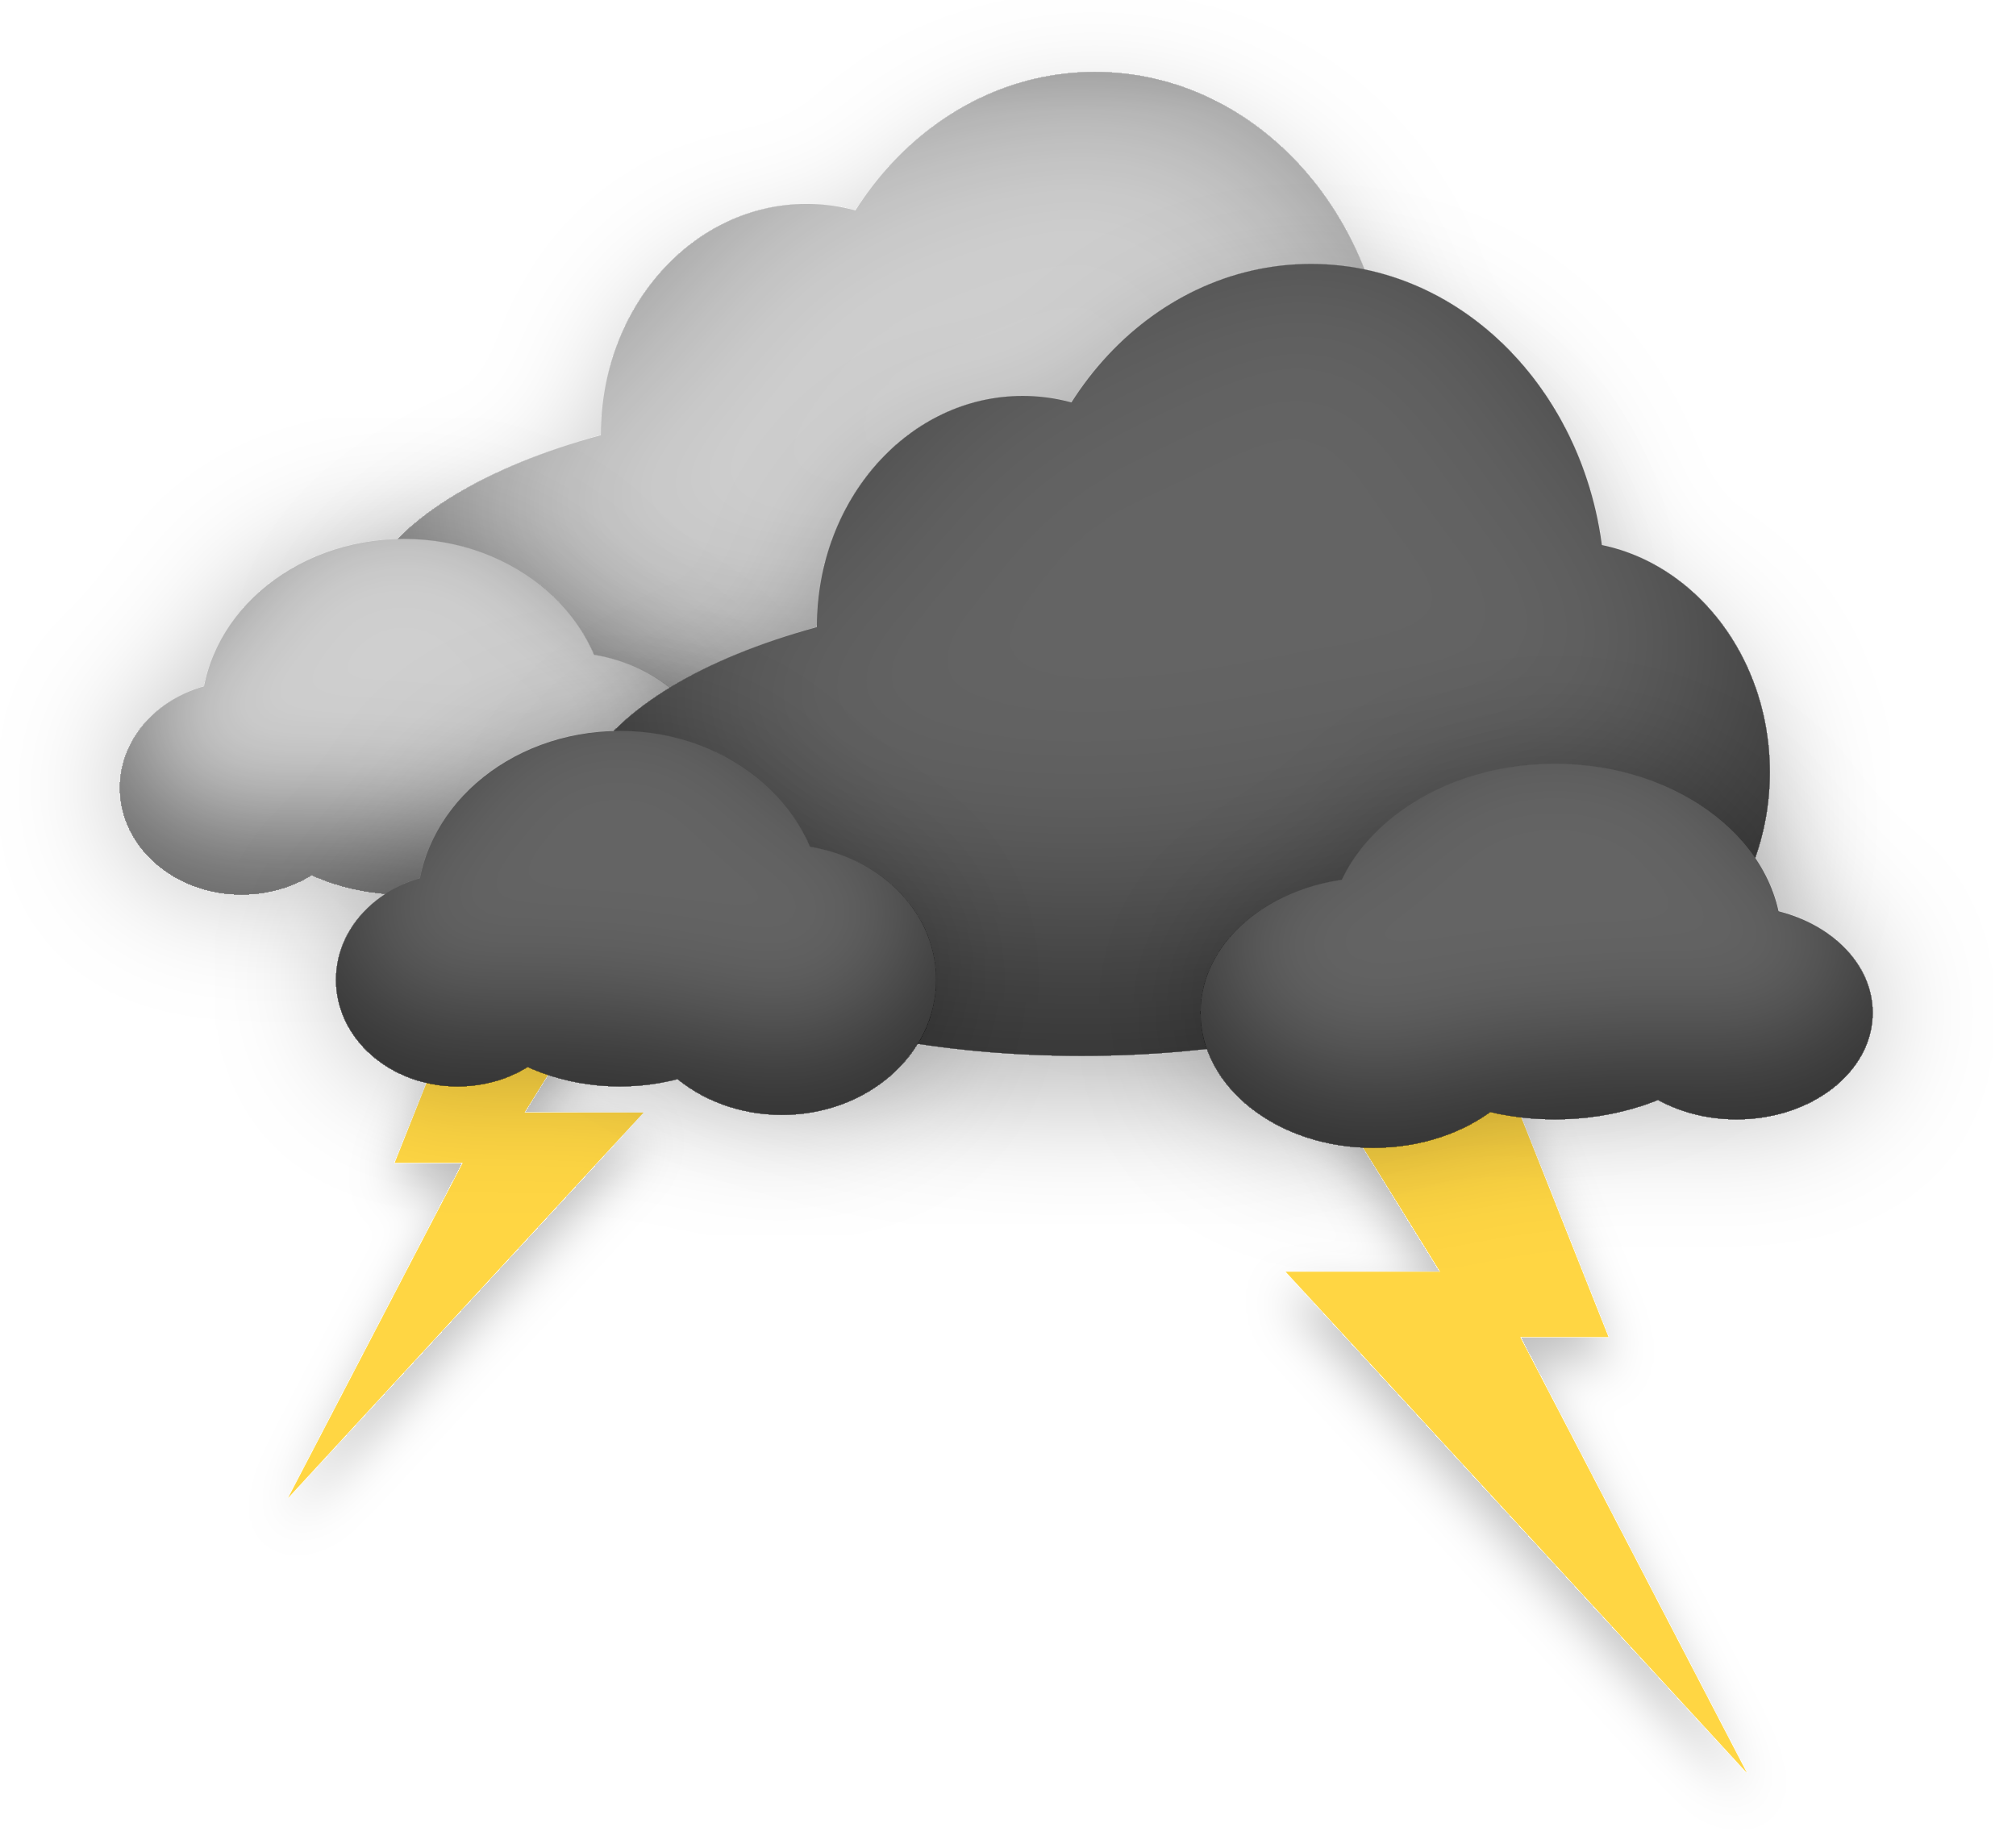
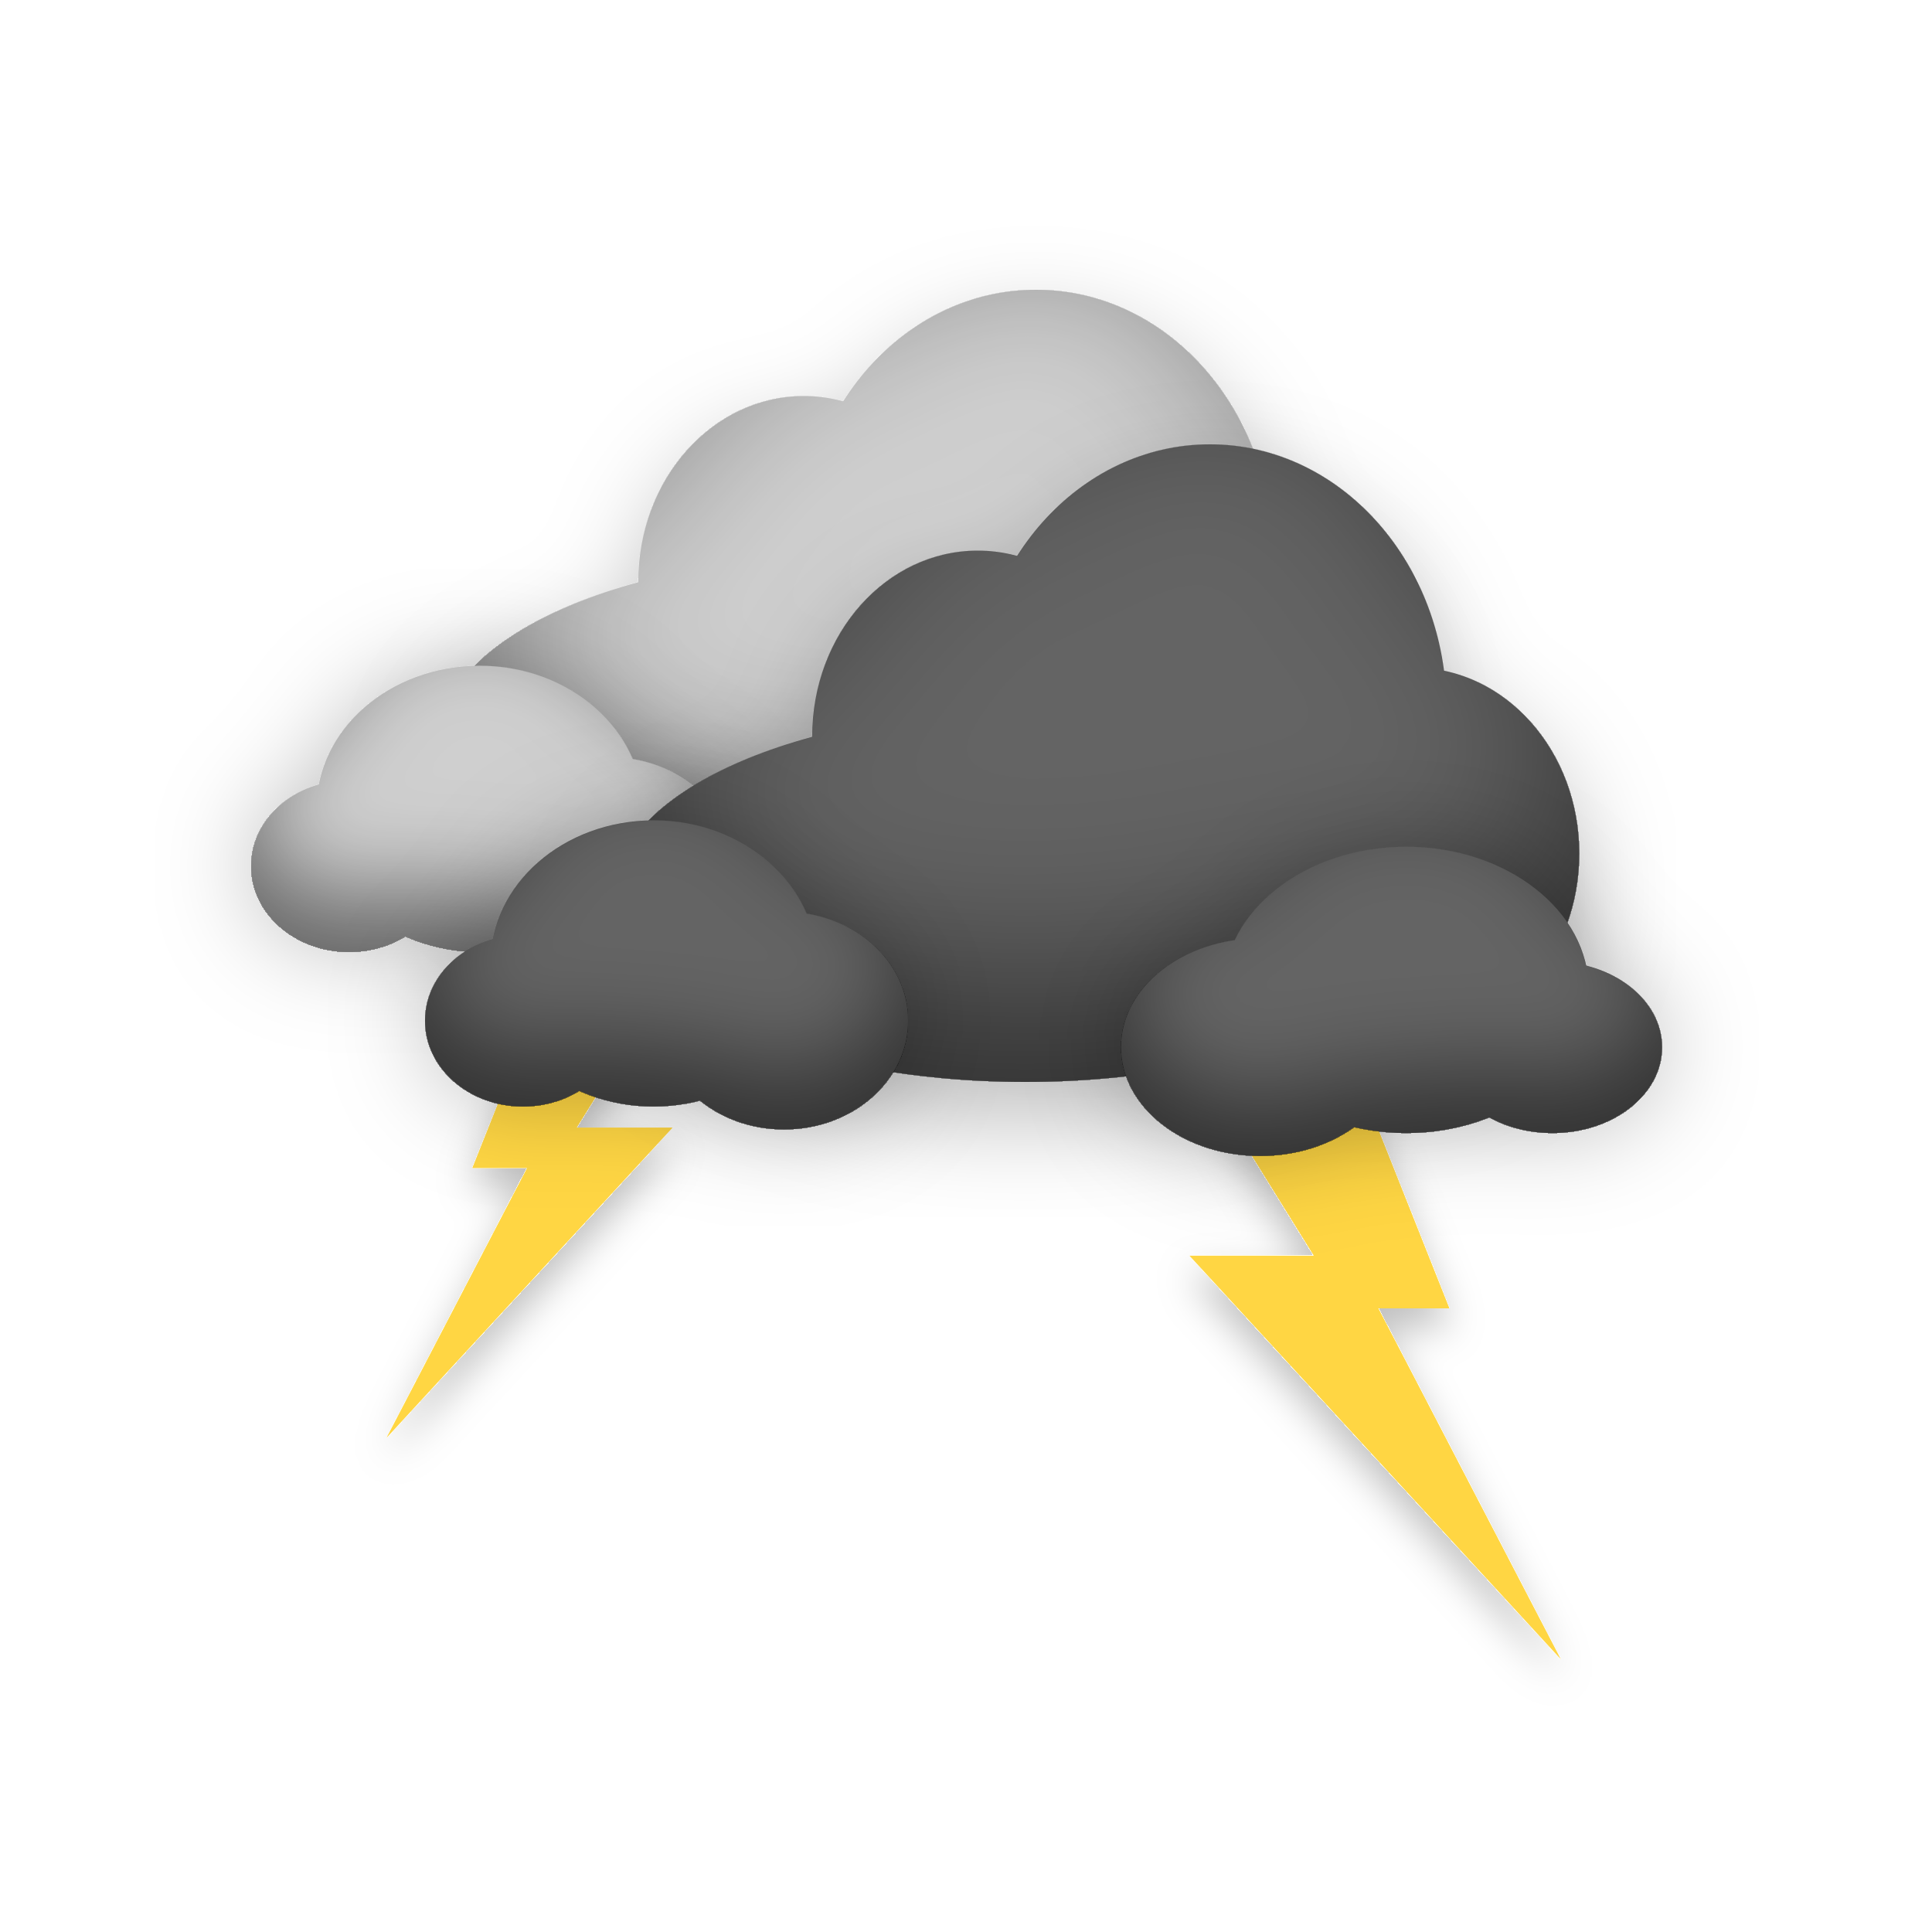
- <svg xmlns="http://www.w3.org/2000/svg" width="84" height="77" viewBox="0 0 84 77" fill="none">
+ <svg xmlns="http://www.w3.org/2000/svg" width="100" height="100" viewBox="0 0 100 100" fill="none">
  <g filter="url(#filter0_d_207_620)">
-     <path d="M16.445 48.458L21.405 36H28.299L21.856 46.362H26.817L12 62.43L19.28 48.458H16.445Z" fill="#FFD643" />
-     <path d="M67.022 55.72L60.587 39.524H51.645L60.002 52.996H53.567L72.789 73.883L63.345 55.72H67.022Z" fill="#FFD643" />
+     <path d="M24.445 60.458L29.405 48H36.298L29.856 58.362H34.817L20 74.43L27.28 60.458H24.445Z" fill="#FFD643" />
+     <path d="M75.022 67.72L68.587 51.524H59.645L68.002 64.996H61.567L80.789 85.883L71.345 67.72H75.022Z" fill="#FFD643" />
  </g>
  <g filter="url(#filter1_di_207_620)">
-     <path d="M57.879 16.75C57.879 24.344 52.393 30.5 45.624 30.5C38.856 30.5 33.37 24.344 33.37 16.75C33.37 9.156 38.856 3 45.624 3C52.393 3 57.879 9.156 57.879 16.75Z" fill="#CFCFCF" />
-     <path d="M64.742 24.175C64.742 29.491 60.901 33.8 56.164 33.8C51.426 33.8 47.585 29.491 47.585 24.175C47.585 18.859 51.426 14.55 56.164 14.55C60.901 14.55 64.742 18.859 64.742 24.175Z" fill="#CFCFCF" />
-     <path d="M42.193 18.125C42.193 23.441 38.352 27.75 33.615 27.75C28.877 27.75 25.036 23.441 25.036 18.125C25.036 12.809 28.877 8.5 33.615 8.5C38.352 8.5 42.193 12.809 42.193 18.125Z" fill="#CFCFCF" />
-     <path d="M57.389 26.375C57.389 31.691 47.842 36 36.066 36C24.289 36 14.742 31.691 14.742 26.375C14.742 21.059 24.289 16.75 36.066 16.75C47.842 16.75 57.389 21.059 57.389 26.375Z" fill="#CFCFCF" />
+     <path d="M65.879 28.75C65.879 36.344 60.393 42.5 53.624 42.5C46.856 42.5 41.37 36.344 41.37 28.75C41.37 21.156 46.856 15 53.624 15C60.393 15 65.879 21.156 65.879 28.75Z" fill="#CFCFCF" />
+     <path d="M72.742 36.175C72.742 41.491 68.901 45.8 64.164 45.8C59.426 45.8 55.585 41.491 55.585 36.175C55.585 30.859 59.426 26.55 64.164 26.55C68.901 26.55 72.742 30.859 72.742 36.175Z" fill="#CFCFCF" />
+     <path d="M50.193 30.125C50.193 35.441 46.352 39.75 41.615 39.75C36.877 39.75 33.036 35.441 33.036 30.125C33.036 24.809 36.877 20.5 41.615 20.5C46.352 20.5 50.193 24.809 50.193 30.125Z" fill="#CFCFCF" />
+     <path d="M65.389 38.375C65.389 43.691 55.842 48 44.066 48C32.289 48 22.742 43.691 22.742 38.375C22.742 33.059 32.289 28.75 44.066 28.75C55.842 28.75 65.389 33.059 65.389 38.375Z" fill="#CFCFCF" />
  </g>
  <g filter="url(#filter2_di_207_620)">
-     <path d="M30 32.829C30 35.938 27.126 38.459 23.581 38.459C20.036 38.459 17.162 35.938 17.162 32.829C17.162 29.72 20.036 27.199 23.581 27.199C27.126 27.199 30 29.72 30 32.829Z" fill="#CFCFCF" />
-     <path d="M15.135 32.829C15.135 35.283 12.866 37.273 10.068 37.273C7.269 37.273 5 35.283 5 32.829C5 30.374 7.269 28.384 10.068 28.384C12.866 28.384 15.135 30.374 15.135 32.829Z" fill="#CFCFCF" />
-     <path d="M25.27 29.866C25.27 33.957 21.489 37.273 16.824 37.273C12.16 37.273 8.378 33.957 8.378 29.866C8.378 25.775 12.16 22.459 16.824 22.459C21.489 22.459 25.27 25.775 25.27 29.866Z" fill="#CFCFCF" />
+     <path d="M38 44.829C38 47.938 35.126 50.459 31.581 50.459C28.036 50.459 25.162 47.938 25.162 44.829C25.162 41.72 28.036 39.199 31.581 39.199C35.126 39.199 38 41.72 38 44.829Z" fill="#CFCFCF" />
+     <path d="M23.135 44.829C23.135 47.283 20.866 49.273 18.068 49.273C15.269 49.273 13 47.283 13 44.829C13 42.374 15.269 40.384 18.068 40.384C20.866 40.384 23.135 42.374 23.135 44.829Z" fill="#CFCFCF" />
+     <path d="M33.27 41.866C33.27 45.957 29.489 49.273 24.824 49.273C20.16 49.273 16.378 45.957 16.378 41.866C16.378 37.775 20.16 34.459 24.824 34.459C29.489 34.459 33.27 37.775 33.27 41.866Z" fill="#CFCFCF" />
  </g>
  <g filter="url(#filter3_di_207_620)">
-     <path d="M41.028 34.202C41.028 37.311 44.247 39.831 48.218 39.831C52.188 39.831 55.407 37.311 55.407 34.202C55.407 31.093 52.188 28.572 48.218 28.572C44.247 28.572 41.028 31.093 41.028 34.202Z" fill="#CFCFCF" />
-     <path d="M57.677 34.202C57.677 36.657 60.218 38.646 63.353 38.646C66.487 38.646 69.028 36.657 69.028 34.202C69.028 31.747 66.487 29.758 63.353 29.758C60.218 29.758 57.677 31.747 57.677 34.202Z" fill="#CFCFCF" />
-     <path d="M46.326 31.239C46.326 35.33 50.561 38.646 55.785 38.646C61.009 38.646 65.245 35.33 65.245 31.239C65.245 27.148 61.009 23.831 55.785 23.831C50.561 23.831 46.326 27.148 46.326 31.239Z" fill="#CFCFCF" />
+     <path d="M49.028 46.202C49.028 49.311 52.247 51.831 56.218 51.831C60.188 51.831 63.407 49.311 63.407 46.202C63.407 43.093 60.188 40.572 56.218 40.572C52.247 40.572 49.028 43.093 49.028 46.202Z" fill="#CFCFCF" />
+     <path d="M65.677 46.202C65.677 48.657 68.218 50.646 71.353 50.646C74.487 50.646 77.028 48.657 77.028 46.202C77.028 43.747 74.487 41.758 71.353 41.758C68.218 41.758 65.677 43.747 65.677 46.202Z" fill="#CFCFCF" />
+     <path d="M54.326 43.239C54.326 47.33 58.561 50.646 63.785 50.646C69.009 50.646 73.245 47.33 73.245 43.239C73.245 39.148 69.009 35.831 63.785 35.831C58.561 35.831 54.326 39.148 54.326 43.239Z" fill="#CFCFCF" />
  </g>
  <g filter="url(#filter4_di_207_620)">
-     <path d="M66.879 24.75C66.879 32.344 61.393 38.5 54.624 38.5C47.856 38.5 42.37 32.344 42.37 24.75C42.37 17.156 47.856 11 54.624 11C61.393 11 66.879 17.156 66.879 24.75Z" fill="#646464" />
-     <path d="M73.742 32.175C73.742 37.491 69.901 41.8 65.164 41.8C60.426 41.8 56.585 37.491 56.585 32.175C56.585 26.859 60.426 22.55 65.164 22.55C69.901 22.55 73.742 26.859 73.742 32.175Z" fill="#646464" />
-     <path d="M51.193 26.125C51.193 31.441 47.352 35.75 42.615 35.75C37.877 35.75 34.036 31.441 34.036 26.125C34.036 20.809 37.877 16.5 42.615 16.5C47.352 16.5 51.193 20.809 51.193 26.125Z" fill="#646464" />
-     <path d="M66.389 34.375C66.389 39.691 56.842 44 45.066 44C33.289 44 23.742 39.691 23.742 34.375C23.742 29.059 33.289 24.75 45.066 24.75C56.842 24.75 66.389 29.059 66.389 34.375Z" fill="#646464" />
+     <path d="M74.879 36.75C74.879 44.344 69.393 50.5 62.624 50.5C55.856 50.5 50.37 44.344 50.37 36.75C50.37 29.156 55.856 23 62.624 23C69.393 23 74.879 29.156 74.879 36.75Z" fill="#646464" />
+     <path d="M81.742 44.175C81.742 49.491 77.901 53.8 73.164 53.8C68.426 53.8 64.585 49.491 64.585 44.175C64.585 38.859 68.426 34.55 73.164 34.55C77.901 34.55 81.742 38.859 81.742 44.175Z" fill="#646464" />
+     <path d="M59.193 38.125C59.193 43.441 55.352 47.75 50.615 47.75C45.877 47.75 42.036 43.441 42.036 38.125C42.036 32.809 45.877 28.5 50.615 28.5C55.352 28.5 59.193 32.809 59.193 38.125Z" fill="#646464" />
+     <path d="M74.389 46.375C74.389 51.691 64.842 56 53.066 56C41.289 56 31.742 51.691 31.742 46.375C31.742 41.059 41.289 36.75 53.066 36.75C64.842 36.75 74.389 41.059 74.389 46.375Z" fill="#646464" />
  </g>
  <g filter="url(#filter5_di_207_620)">
-     <path d="M39 40.829C39 43.938 36.126 46.459 32.581 46.459C29.036 46.459 26.162 43.938 26.162 40.829C26.162 37.72 29.036 35.199 32.581 35.199C36.126 35.199 39 37.72 39 40.829Z" fill="#646464" />
-     <path d="M24.135 40.829C24.135 43.283 21.866 45.273 19.068 45.273C16.269 45.273 14 43.283 14 40.829C14 38.374 16.269 36.384 19.068 36.384C21.866 36.384 24.135 38.374 24.135 40.829Z" fill="#646464" />
-     <path d="M34.27 37.866C34.27 41.957 30.489 45.273 25.824 45.273C21.16 45.273 17.378 41.957 17.378 37.866C17.378 33.775 21.16 30.459 25.824 30.459C30.489 30.459 34.27 33.775 34.27 37.866Z" fill="#646464" />
+     <path d="M47 52.829C47 55.938 44.126 58.459 40.581 58.459C37.036 58.459 34.162 55.938 34.162 52.829C34.162 49.72 37.036 47.199 40.581 47.199C44.126 47.199 47 49.72 47 52.829Z" fill="#646464" />
+     <path d="M32.135 52.829C32.135 55.283 29.866 57.273 27.068 57.273C24.269 57.273 22 55.283 22 52.829C22 50.374 24.269 48.384 27.068 48.384C29.866 48.384 32.135 50.374 32.135 52.829Z" fill="#646464" />
+     <path d="M42.27 49.866C42.27 53.957 38.489 57.273 33.824 57.273C29.16 57.273 25.378 53.957 25.378 49.866C25.378 45.775 29.16 42.459 33.824 42.459C38.489 42.459 42.27 45.775 42.27 49.866Z" fill="#646464" />
  </g>
  <g filter="url(#filter6_di_207_620)">
-     <path d="M50.028 42.202C50.028 45.311 53.247 47.831 57.218 47.831C61.188 47.831 64.407 45.311 64.407 42.202C64.407 39.093 61.188 36.572 57.218 36.572C53.247 36.572 50.028 39.093 50.028 42.202Z" fill="#646464" />
-     <path d="M66.677 42.202C66.677 44.657 69.218 46.646 72.353 46.646C75.487 46.646 78.028 44.657 78.028 42.202C78.028 39.747 75.487 37.758 72.353 37.758C69.218 37.758 66.677 39.747 66.677 42.202Z" fill="#646464" />
-     <path d="M55.326 39.239C55.326 43.33 59.561 46.646 64.785 46.646C70.009 46.646 74.245 43.33 74.245 39.239C74.245 35.148 70.009 31.831 64.785 31.831C59.561 31.831 55.326 35.148 55.326 39.239Z" fill="#646464" />
+     <path d="M58.028 54.202C58.028 57.311 61.247 59.831 65.218 59.831C69.188 59.831 72.407 57.311 72.407 54.202C72.407 51.093 69.188 48.572 65.218 48.572C61.247 48.572 58.028 51.093 58.028 54.202Z" fill="#646464" />
+     <path d="M74.677 54.202C74.677 56.657 77.218 58.646 80.353 58.646C83.487 58.646 86.028 56.657 86.028 54.202C86.028 51.747 83.487 49.758 80.353 49.758C77.218 49.758 74.677 51.747 74.677 54.202Z" fill="#646464" />
+     <path d="M63.326 51.239C63.326 55.33 67.561 58.646 72.785 58.646C78.009 58.646 82.245 55.33 82.245 51.239C82.245 47.148 78.009 43.831 72.785 43.831C67.561 43.831 63.326 47.148 63.326 51.239Z" fill="#646464" />
  </g>
  <defs>
-     <filter id="filter0_d_207_620" x="10" y="35" width="64.789" height="41.883" filterUnits="userSpaceOnUse" color-interpolation-filters="sRGB">
+     <filter id="filter0_d_207_620" x="18" y="47" width="64.789" height="41.883" filterUnits="userSpaceOnUse" color-interpolation-filters="sRGB">
      <feFlood flood-opacity="0" result="BackgroundImageFix" />
      <feColorMatrix in="SourceAlpha" type="matrix" values="0 0 0 0 0 0 0 0 0 0 0 0 0 0 0 0 0 0 127 0" result="hardAlpha" />
      <feOffset dy="1" />
      <feGaussianBlur stdDeviation="1" />
      <feComposite in2="hardAlpha" operator="out" />
      <feColorMatrix type="matrix" values="0 0 0 0 0 0 0 0 0 0 0 0 0 0 0 0 0 0 0.25 0" />
      <feBlend mode="normal" in2="BackgroundImageFix" result="effect1_dropShadow_207_620" />
      <feBlend mode="normal" in="SourceGraphic" in2="effect1_dropShadow_207_620" result="shape" />
    </filter>
-     <filter id="filter1_di_207_620" x="9.742" y="-2" width="60" height="45" filterUnits="userSpaceOnUse" color-interpolation-filters="sRGB">
+     <filter id="filter1_di_207_620" x="17.742" y="10" width="60" height="45" filterUnits="userSpaceOnUse" color-interpolation-filters="sRGB">
      <feFlood flood-opacity="0" result="BackgroundImageFix" />
      <feColorMatrix in="SourceAlpha" type="matrix" values="0 0 0 0 0 0 0 0 0 0 0 0 0 0 0 0 0 0 127 0" result="hardAlpha" />
      <feOffset dy="2" />
      <feGaussianBlur stdDeviation="2.5" />
      <feComposite in2="hardAlpha" operator="out" />
      <feColorMatrix type="matrix" values="0 0 0 0 0 0 0 0 0 0 0 0 0 0 0 0 0 0 0.25 0" />
      <feBlend mode="normal" in2="BackgroundImageFix" result="effect1_dropShadow_207_620" />
      <feBlend mode="normal" in="SourceGraphic" in2="effect1_dropShadow_207_620" result="shape" />
      <feColorMatrix in="SourceAlpha" type="matrix" values="0 0 0 0 0 0 0 0 0 0 0 0 0 0 0 0 0 0 127 0" result="hardAlpha" />
      <feOffset dy="-5" />
      <feGaussianBlur stdDeviation="5" />
      <feComposite in2="hardAlpha" operator="arithmetic" k2="-1" k3="1" />
      <feColorMatrix type="matrix" values="0 0 0 0 0 0 0 0 0 0 0 0 0 0 0 0 0 0 0.5 0" />
      <feBlend mode="normal" in2="shape" result="effect2_innerShadow_207_620" />
    </filter>
-     <filter id="filter2_di_207_620" x="0" y="17.459" width="35" height="26" filterUnits="userSpaceOnUse" color-interpolation-filters="sRGB">
+     <filter id="filter2_di_207_620" x="8" y="29.459" width="35" height="26" filterUnits="userSpaceOnUse" color-interpolation-filters="sRGB">
      <feFlood flood-opacity="0" result="BackgroundImageFix" />
      <feColorMatrix in="SourceAlpha" type="matrix" values="0 0 0 0 0 0 0 0 0 0 0 0 0 0 0 0 0 0 127 0" result="hardAlpha" />
      <feOffset />
      <feGaussianBlur stdDeviation="2.5" />
      <feComposite in2="hardAlpha" operator="out" />
      <feColorMatrix type="matrix" values="0 0 0 0 0 0 0 0 0 0 0 0 0 0 0 0 0 0 0.25 0" />
      <feBlend mode="normal" in2="BackgroundImageFix" result="effect1_dropShadow_207_620" />
      <feBlend mode="normal" in="SourceGraphic" in2="effect1_dropShadow_207_620" result="shape" />
      <feColorMatrix in="SourceAlpha" type="matrix" values="0 0 0 0 0 0 0 0 0 0 0 0 0 0 0 0 0 0 127 0" result="hardAlpha" />
      <feOffset dy="-2.75" />
      <feGaussianBlur stdDeviation="2.5" />
      <feComposite in2="hardAlpha" operator="arithmetic" k2="-1" k3="1" />
      <feColorMatrix type="matrix" values="0 0 0 0 0 0 0 0 0 0 0 0 0 0 0 0 0 0 0.5 0" />
      <feBlend mode="normal" in2="shape" result="effect2_innerShadow_207_620" />
    </filter>
-     <filter id="filter3_di_207_620" x="36.028" y="18.831" width="38" height="26" filterUnits="userSpaceOnUse" color-interpolation-filters="sRGB">
+     <filter id="filter3_di_207_620" x="44.028" y="30.831" width="38" height="26" filterUnits="userSpaceOnUse" color-interpolation-filters="sRGB">
      <feFlood flood-opacity="0" result="BackgroundImageFix" />
      <feColorMatrix in="SourceAlpha" type="matrix" values="0 0 0 0 0 0 0 0 0 0 0 0 0 0 0 0 0 0 127 0" result="hardAlpha" />
      <feOffset />
      <feGaussianBlur stdDeviation="2.5" />
      <feComposite in2="hardAlpha" operator="out" />
      <feColorMatrix type="matrix" values="0 0 0 0 0 0 0 0 0 0 0 0 0 0 0 0 0 0 0.25 0" />
      <feBlend mode="normal" in2="BackgroundImageFix" result="effect1_dropShadow_207_620" />
      <feBlend mode="normal" in="SourceGraphic" in2="effect1_dropShadow_207_620" result="shape" />
      <feColorMatrix in="SourceAlpha" type="matrix" values="0 0 0 0 0 0 0 0 0 0 0 0 0 0 0 0 0 0 127 0" result="hardAlpha" />
      <feOffset dy="-2.75" />
      <feGaussianBlur stdDeviation="2.5" />
      <feComposite in2="hardAlpha" operator="arithmetic" k2="-1" k3="1" />
      <feColorMatrix type="matrix" values="0 0 0 0 0 0 0 0 0 0 0 0 0 0 0 0 0 0 0.5 0" />
      <feBlend mode="normal" in2="shape" result="effect2_innerShadow_207_620" />
    </filter>
-     <filter id="filter4_di_207_620" x="18.742" y="6" width="60" height="45" filterUnits="userSpaceOnUse" color-interpolation-filters="sRGB">
+     <filter id="filter4_di_207_620" x="26.742" y="18" width="60" height="45" filterUnits="userSpaceOnUse" color-interpolation-filters="sRGB">
      <feFlood flood-opacity="0" result="BackgroundImageFix" />
      <feColorMatrix in="SourceAlpha" type="matrix" values="0 0 0 0 0 0 0 0 0 0 0 0 0 0 0 0 0 0 127 0" result="hardAlpha" />
      <feOffset dy="2" />
      <feGaussianBlur stdDeviation="2.5" />
      <feComposite in2="hardAlpha" operator="out" />
      <feColorMatrix type="matrix" values="0 0 0 0 0 0 0 0 0 0 0 0 0 0 0 0 0 0 0.25 0" />
      <feBlend mode="normal" in2="BackgroundImageFix" result="effect1_dropShadow_207_620" />
      <feBlend mode="normal" in="SourceGraphic" in2="effect1_dropShadow_207_620" result="shape" />
      <feColorMatrix in="SourceAlpha" type="matrix" values="0 0 0 0 0 0 0 0 0 0 0 0 0 0 0 0 0 0 127 0" result="hardAlpha" />
      <feOffset dy="-5" />
      <feGaussianBlur stdDeviation="5" />
      <feComposite in2="hardAlpha" operator="arithmetic" k2="-1" k3="1" />
      <feColorMatrix type="matrix" values="0 0 0 0 0 0 0 0 0 0 0 0 0 0 0 0 0 0 0.5 0" />
      <feBlend mode="normal" in2="shape" result="effect2_innerShadow_207_620" />
    </filter>
-     <filter id="filter5_di_207_620" x="9" y="25.459" width="35" height="26" filterUnits="userSpaceOnUse" color-interpolation-filters="sRGB">
+     <filter id="filter5_di_207_620" x="17" y="37.459" width="35" height="26" filterUnits="userSpaceOnUse" color-interpolation-filters="sRGB">
      <feFlood flood-opacity="0" result="BackgroundImageFix" />
      <feColorMatrix in="SourceAlpha" type="matrix" values="0 0 0 0 0 0 0 0 0 0 0 0 0 0 0 0 0 0 127 0" result="hardAlpha" />
      <feOffset />
      <feGaussianBlur stdDeviation="2.5" />
      <feComposite in2="hardAlpha" operator="out" />
      <feColorMatrix type="matrix" values="0 0 0 0 0 0 0 0 0 0 0 0 0 0 0 0 0 0 0.25 0" />
      <feBlend mode="normal" in2="BackgroundImageFix" result="effect1_dropShadow_207_620" />
      <feBlend mode="normal" in="SourceGraphic" in2="effect1_dropShadow_207_620" result="shape" />
      <feColorMatrix in="SourceAlpha" type="matrix" values="0 0 0 0 0 0 0 0 0 0 0 0 0 0 0 0 0 0 127 0" result="hardAlpha" />
      <feOffset dy="-2.75" />
      <feGaussianBlur stdDeviation="2.5" />
      <feComposite in2="hardAlpha" operator="arithmetic" k2="-1" k3="1" />
      <feColorMatrix type="matrix" values="0 0 0 0 0 0 0 0 0 0 0 0 0 0 0 0 0 0 0.5 0" />
      <feBlend mode="normal" in2="shape" result="effect2_innerShadow_207_620" />
    </filter>
-     <filter id="filter6_di_207_620" x="45.028" y="26.831" width="38" height="26" filterUnits="userSpaceOnUse" color-interpolation-filters="sRGB">
+     <filter id="filter6_di_207_620" x="53.028" y="38.831" width="38" height="26" filterUnits="userSpaceOnUse" color-interpolation-filters="sRGB">
      <feFlood flood-opacity="0" result="BackgroundImageFix" />
      <feColorMatrix in="SourceAlpha" type="matrix" values="0 0 0 0 0 0 0 0 0 0 0 0 0 0 0 0 0 0 127 0" result="hardAlpha" />
      <feOffset />
      <feGaussianBlur stdDeviation="2.5" />
      <feComposite in2="hardAlpha" operator="out" />
      <feColorMatrix type="matrix" values="0 0 0 0 0 0 0 0 0 0 0 0 0 0 0 0 0 0 0.25 0" />
      <feBlend mode="normal" in2="BackgroundImageFix" result="effect1_dropShadow_207_620" />
      <feBlend mode="normal" in="SourceGraphic" in2="effect1_dropShadow_207_620" result="shape" />
      <feColorMatrix in="SourceAlpha" type="matrix" values="0 0 0 0 0 0 0 0 0 0 0 0 0 0 0 0 0 0 127 0" result="hardAlpha" />
      <feOffset dy="-2.75" />
      <feGaussianBlur stdDeviation="2.5" />
      <feComposite in2="hardAlpha" operator="arithmetic" k2="-1" k3="1" />
      <feColorMatrix type="matrix" values="0 0 0 0 0 0 0 0 0 0 0 0 0 0 0 0 0 0 0.5 0" />
      <feBlend mode="normal" in2="shape" result="effect2_innerShadow_207_620" />
    </filter>
  </defs>
</svg>
